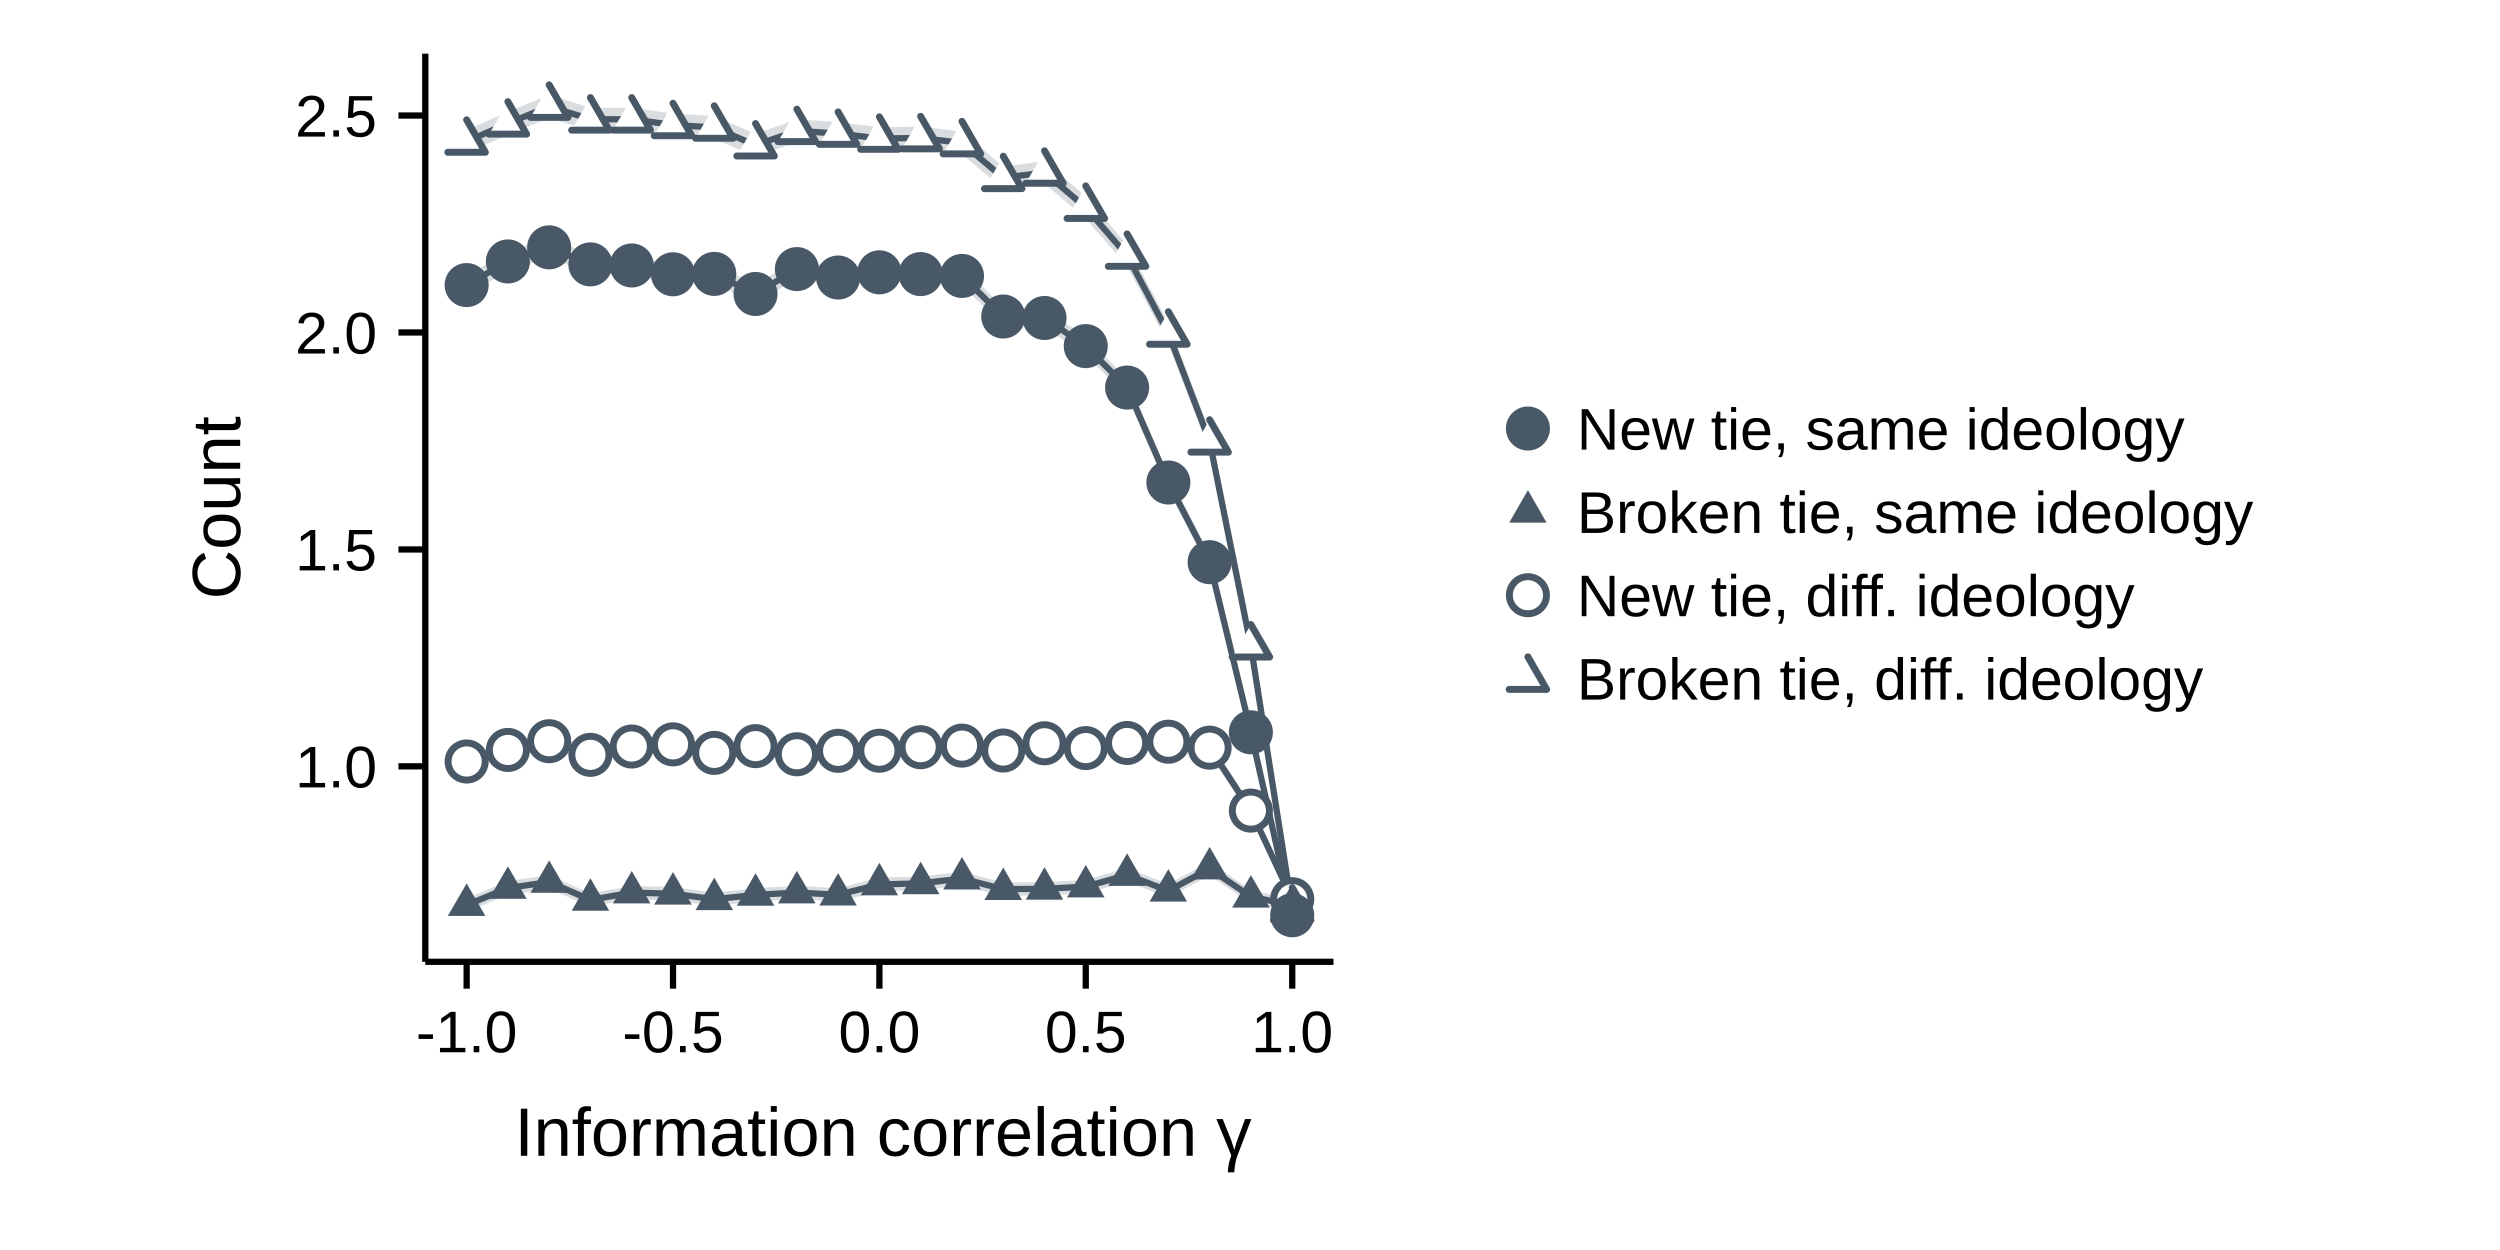
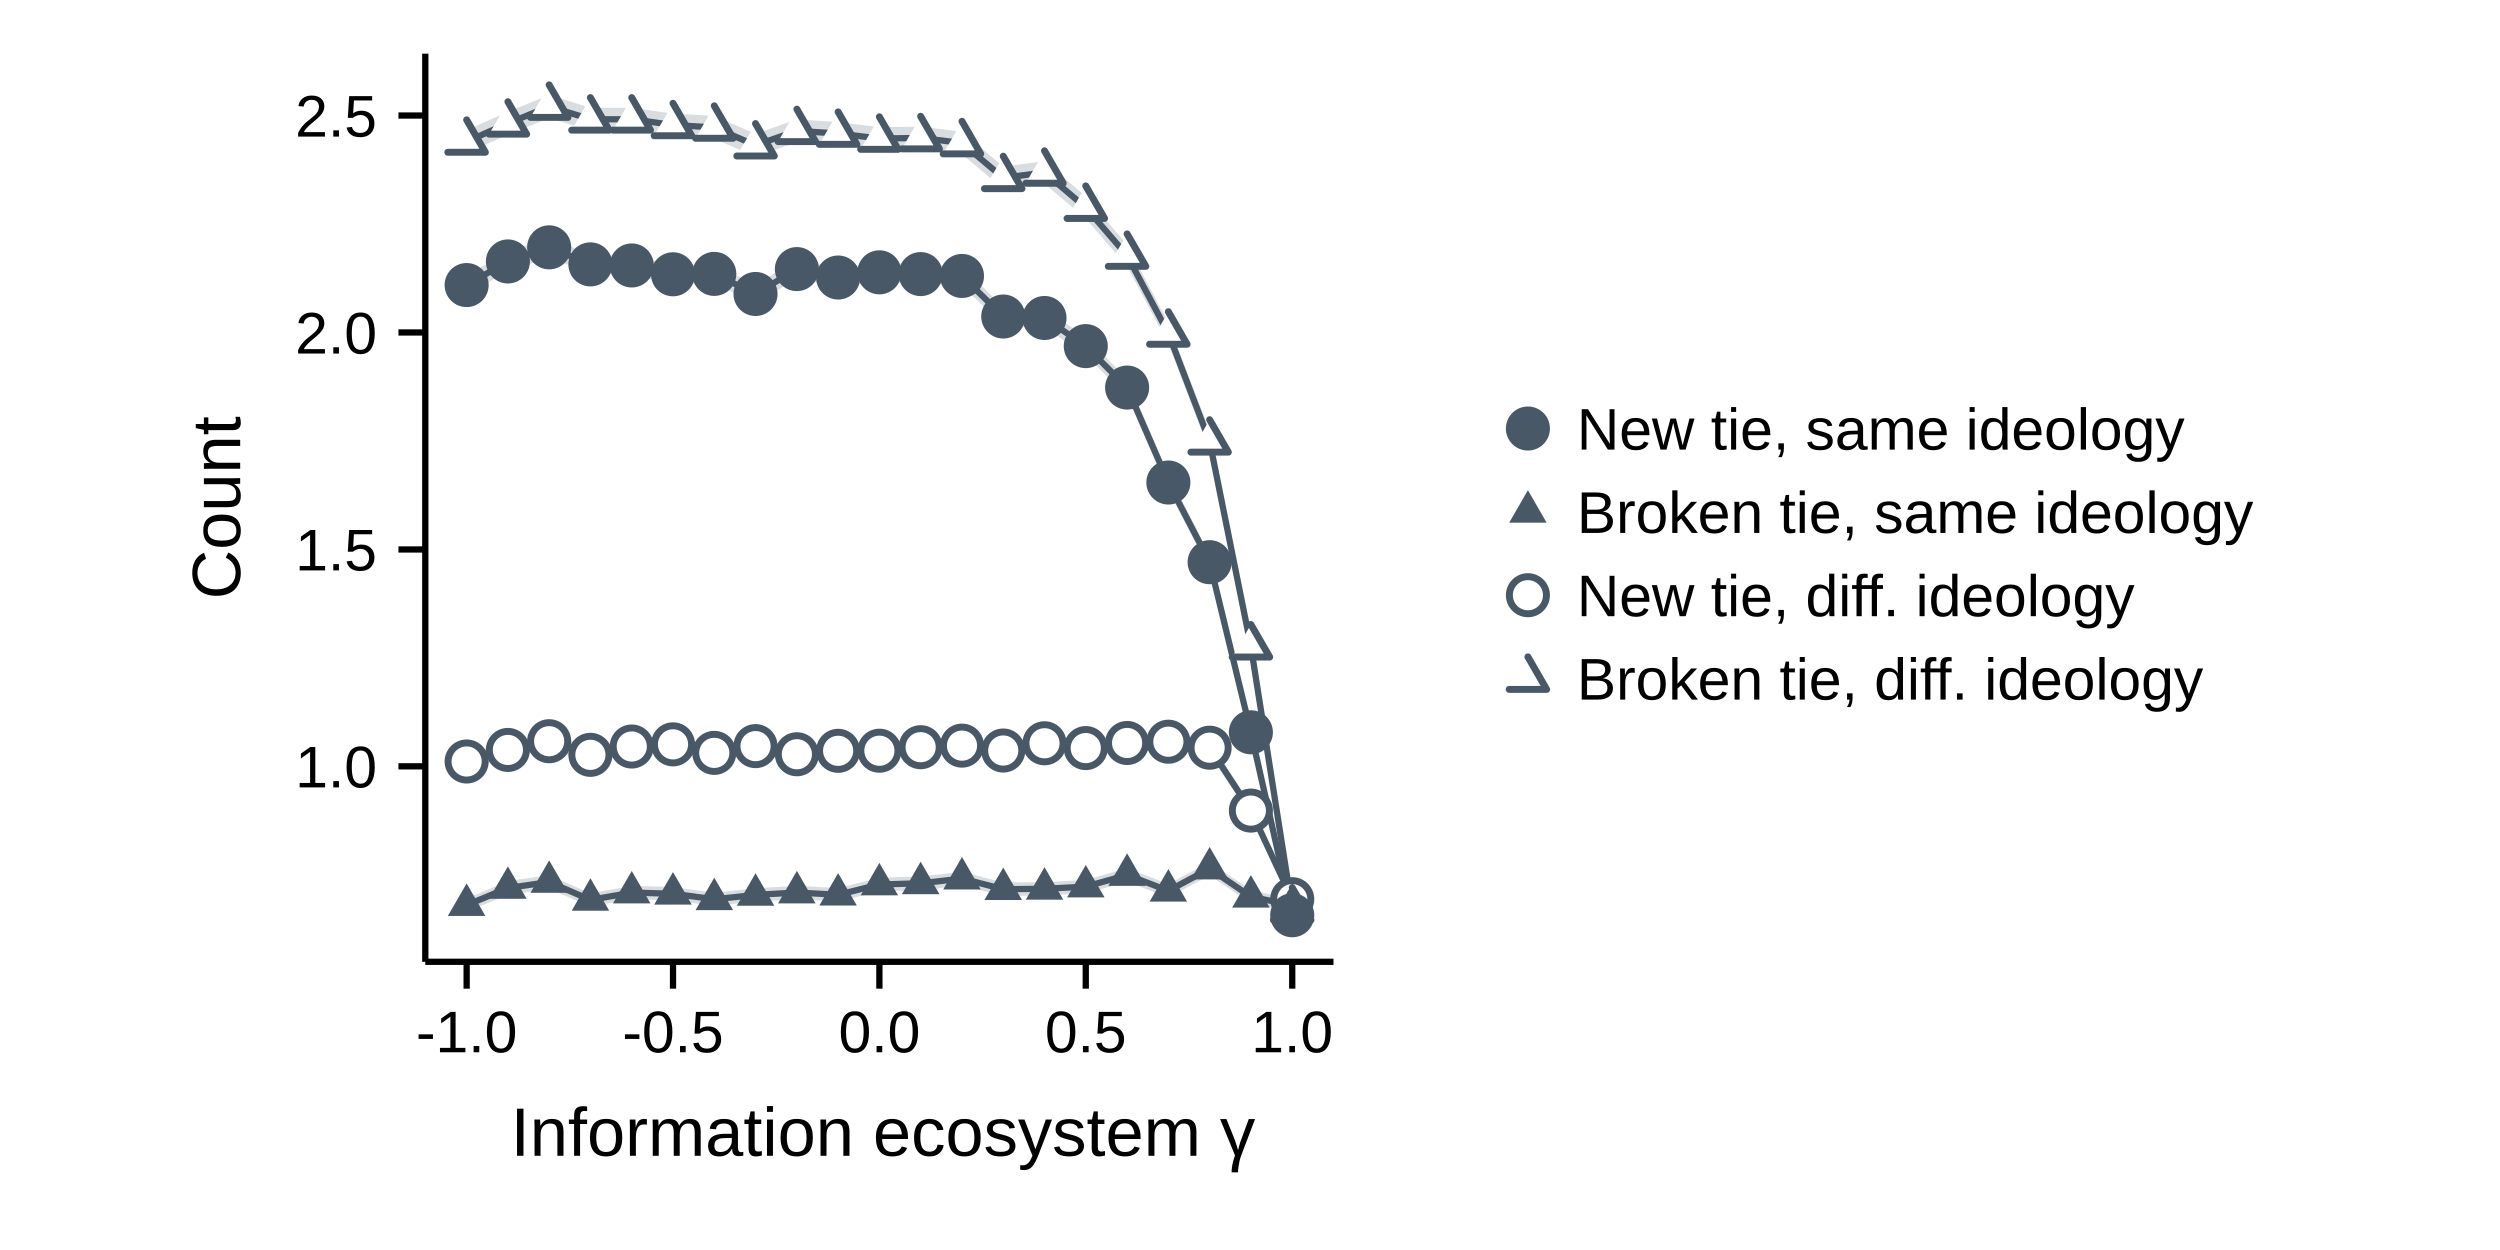
<svg xmlns="http://www.w3.org/2000/svg" viewBox="0 0 255.12 127.56">
  <defs>
    <style type="text/css">
    line, polyline, path, rect, circle {
      fill: none;
      stroke: #000000;
      stroke-linecap: round;
      stroke-linejoin: round;
      stroke-miterlimit: 10.00;
    }
  </style>
  </defs>
  <rect width="100%" height="100%" style="stroke: none; fill: #FFFFFF;" />
  <defs>
    <clipPath id="cpMTQuMDE2NXwyNDEuMTAyfDEyNy41NTl8MA==">
      <rect x="14.02" y="0.00" width="227.09" height="127.56" />
    </clipPath>
  </defs>
  <rect x="14.02" y="-0.00" width="227.09" height="127.56" style="stroke-width: 1.07; stroke: #FFFFFF; fill: #FFFFFF;" clip-path="url(#cpMTQuMDE2NXwyNDEuMTAyfDEyNy41NTl8MA==)" />
  <defs>
    <clipPath id="cpMHwyNTUuMTE4fDEyNy41NTl8MA==">
      <rect x="0.00" y="0.00" width="255.12" height="127.56" />
    </clipPath>
  </defs>
  <defs>
    <clipPath id="cpNDMuNDA0fDEzNi4wNzh8OTguMTUzfDUuNDc5NDU=">
      <rect x="43.40" y="5.48" width="92.67" height="92.67" />
    </clipPath>
  </defs>
  <rect x="43.40" y="5.48" width="92.67" height="92.67" style="stroke-width: 1.07; stroke: none; fill: #FFFFFF;" clip-path="url(#cpNDMuNDA0fDEzNi4wNzh8OTguMTUzfDUuNDc5NDU=)" />
  <polyline points="47.62,28.12 51.83,25.69 56.04,24.24 60.25,26.00 64.47,26.10 68.68,27.01 72.89,26.98 77.10,29.04 81.32,26.50 85.53,27.35 89.74,26.80 93.95,26.99 98.17,27.19 102.38,31.35 106.59,31.51 110.80,34.39 115.02,38.64 119.23,48.39 123.44,56.58 127.65,74.06 131.87,92.87 131.87,93.94 127.65,75.40 123.44,58.16 119.23,50.08 115.02,40.45 110.80,36.26 106.59,33.39 102.38,33.24 98.17,29.13 93.95,28.95 89.74,28.77 85.53,29.28 81.32,28.43 77.10,30.97 72.89,28.93 68.68,28.97 64.47,28.07 60.25,27.95 56.04,26.25 51.83,27.67 47.62,30.05 " style="stroke-width: 1.07; stroke: none; fill: #495867; fill-opacity: 0.20;" clip-path="url(#cpNDMuNDA0fDEzNi4wNzh8OTguMTUzfDUuNDc5NDU=)" />
  <polyline points="47.62,91.69 51.83,89.91 56.04,89.31 60.25,91.16 64.47,90.40 68.68,90.52 72.89,91.09 77.10,90.64 81.32,90.39 85.53,90.63 89.74,89.56 93.95,89.44 98.17,88.96 102.38,90.05 106.59,90.02 110.80,89.79 115.02,88.59 119.23,90.22 123.44,87.94 127.65,90.85 131.87,91.72 131.87,93.04 127.65,92.18 123.44,89.34 119.23,91.58 115.02,89.99 110.80,91.16 106.59,91.39 102.38,91.43 98.17,90.37 93.95,90.84 89.74,90.97 85.53,91.99 81.32,91.77 77.10,92.01 72.89,92.45 68.68,91.89 64.47,91.77 60.25,92.51 56.04,90.71 51.83,91.32 47.62,93.04 " style="stroke-width: 1.07; stroke: none; fill: #495867; fill-opacity: 0.20;" clip-path="url(#cpNDMuNDA0fDEzNi4wNzh8OTguMTUzfDUuNDc5NDU=)" />
  <polyline points="47.62,76.96 51.83,75.76 56.04,74.86 60.25,76.27 64.47,75.40 68.68,75.19 72.89,76.06 77.10,75.37 81.32,76.20 85.53,75.85 89.74,75.84 93.95,75.48 98.17,75.32 102.38,75.84 106.59,75.09 110.80,75.60 115.02,75.08 119.23,74.96 123.44,75.60 127.65,82.10 131.87,91.20 131.87,92.32 127.65,83.35 123.44,77.01 119.23,76.42 115.02,76.57 110.80,77.08 106.59,76.61 102.38,77.34 98.17,76.86 93.95,77.03 89.74,77.38 85.53,77.38 81.32,77.73 77.10,76.91 72.89,77.59 68.68,76.74 64.47,76.95 60.25,77.79 56.04,76.42 51.83,77.30 47.62,78.46 " style="stroke-width: 1.07; stroke: none; fill: #495867; fill-opacity: 0.20;" clip-path="url(#cpNDMuNDA0fDEzNi4wNzh8OTguMTUzfDUuNDc5NDU=)" />
  <polyline points="47.62,13.27 51.83,11.41 56.04,9.69 60.25,11.00 64.47,11.00 68.68,11.59 72.89,11.84 77.10,13.66 81.32,12.18 85.53,12.46 89.74,12.98 93.95,12.92 98.17,13.44 102.38,17.00 106.59,16.44 110.80,20.05 115.02,24.97 119.23,32.94 123.44,44.00 127.65,65.04 131.87,92.14 131.87,93.44 127.65,66.85 123.44,46.07 119.23,35.11 115.02,27.18 110.80,22.31 106.59,18.75 102.38,19.29 98.17,15.74 93.95,15.25 89.74,15.28 85.53,14.79 81.32,14.51 77.10,15.98 72.89,14.17 68.68,13.91 64.47,13.35 60.25,13.34 56.04,12.05 51.83,13.76 47.62,15.60 " style="stroke-width: 1.07; stroke: none; fill: #495867; fill-opacity: 0.20;" clip-path="url(#cpNDMuNDA0fDEzNi4wNzh8OTguMTUzfDUuNDc5NDU=)" />
  <polyline points="47.62,29.09 51.83,26.68 56.04,25.24 60.25,26.98 64.47,27.09 68.68,27.99 72.89,27.95 77.10,30.00 81.32,27.46 85.53,28.32 89.74,27.79 93.95,27.97 98.17,28.16 102.38,32.30 106.59,32.45 110.80,35.32 115.02,39.55 119.23,49.24 123.44,57.37 127.65,74.73 131.87,93.40 " style="stroke-width: 0.64; stroke: #495867; stroke-linecap: butt;" clip-path="url(#cpNDMuNDA0fDEzNi4wNzh8OTguMTUzfDUuNDc5NDU=)" />
  <polyline points="47.62,92.36 51.83,90.62 56.04,90.01 60.25,91.83 64.47,91.09 68.68,91.20 72.89,91.77 77.10,91.32 81.32,91.08 85.53,91.31 89.74,90.26 93.95,90.14 98.17,89.66 102.38,90.74 106.59,90.70 110.80,90.48 115.02,89.29 119.23,90.90 123.44,88.64 127.65,91.51 131.87,92.38 " style="stroke-width: 0.64; stroke: #495867; stroke-linecap: butt;" clip-path="url(#cpNDMuNDA0fDEzNi4wNzh8OTguMTUzfDUuNDc5NDU=)" />
  <polyline points="47.62,77.71 51.83,76.53 56.04,75.64 60.25,77.03 64.47,76.18 68.68,75.96 72.89,76.83 77.10,76.14 81.32,76.97 85.53,76.62 89.74,76.61 93.95,76.25 98.17,76.09 102.38,76.59 106.59,75.85 110.80,76.34 115.02,75.82 119.23,75.69 123.44,76.30 127.65,82.72 131.87,91.76 " style="stroke-width: 0.64; stroke: #495867; stroke-linecap: butt;" clip-path="url(#cpNDMuNDA0fDEzNi4wNzh8OTguMTUzfDUuNDc5NDU=)" />
  <polyline points="47.62,14.44 51.83,12.59 56.04,10.87 60.25,12.17 64.47,12.17 68.68,12.75 72.89,13.01 77.10,14.82 81.32,13.35 85.53,13.63 89.74,14.13 93.95,14.08 98.17,14.59 102.38,18.15 106.59,17.60 110.80,21.18 115.02,26.08 119.23,34.02 123.44,45.04 127.65,65.94 131.87,92.79 " style="stroke-width: 0.64; stroke: #495867; stroke-linecap: butt;" clip-path="url(#cpNDMuNDA0fDEzNi4wNzh8OTguMTUzfDUuNDc5NDU=)" />
  <circle cx="47.62" cy="77.71" r="1.42pt" style="stroke-width: 0.71; stroke: #495867; fill: #FFFFFF;" clip-path="url(#cpNDMuNDA0fDEzNi4wNzh8OTguMTUzfDUuNDc5NDU=)" />
  <polyline points="47.62,12.23 49.53,15.54 45.70,15.54 " style="stroke-width: 0.71; stroke: #495867; fill: #FFFFFF;" clip-path="url(#cpNDMuNDA0fDEzNi4wNzh8OTguMTUzfDUuNDc5NDU=)" />
  <circle cx="47.62" cy="29.09" r="1.42pt" style="stroke-width: 0.71; stroke: #495867; fill: #495867;" clip-path="url(#cpNDMuNDA0fDEzNi4wNzh8OTguMTUzfDUuNDc5NDU=)" />
  <polyline points="47.62,90.15 49.53,93.47 45.70,93.47 " style="stroke-width: 0.71; stroke: none; fill: #495867;" clip-path="url(#cpNDMuNDA0fDEzNi4wNzh8OTguMTUzfDUuNDc5NDU=)" />
  <circle cx="51.83" cy="76.53" r="1.42pt" style="stroke-width: 0.71; stroke: #495867; fill: #FFFFFF;" clip-path="url(#cpNDMuNDA0fDEzNi4wNzh8OTguMTUzfDUuNDc5NDU=)" />
  <polyline points="51.83,10.38 53.74,13.69 49.91,13.69 " style="stroke-width: 0.71; stroke: #495867; fill: #FFFFFF;" clip-path="url(#cpNDMuNDA0fDEzNi4wNzh8OTguMTUzfDUuNDc5NDU=)" />
  <circle cx="51.83" cy="26.68" r="1.42pt" style="stroke-width: 0.71; stroke: #495867; fill: #495867;" clip-path="url(#cpNDMuNDA0fDEzNi4wNzh8OTguMTUzfDUuNDc5NDU=)" />
  <polyline points="51.83,88.41 53.74,91.72 49.91,91.72 " style="stroke-width: 0.71; stroke: none; fill: #495867;" clip-path="url(#cpNDMuNDA0fDEzNi4wNzh8OTguMTUzfDUuNDc5NDU=)" />
  <circle cx="56.04" cy="75.64" r="1.42pt" style="stroke-width: 0.71; stroke: #495867; fill: #FFFFFF;" clip-path="url(#cpNDMuNDA0fDEzNi4wNzh8OTguMTUzfDUuNDc5NDU=)" />
  <polyline points="56.04,8.66 57.96,11.98 54.13,11.98 " style="stroke-width: 0.71; stroke: #495867; fill: #FFFFFF;" clip-path="url(#cpNDMuNDA0fDEzNi4wNzh8OTguMTUzfDUuNDc5NDU=)" />
  <circle cx="56.04" cy="25.24" r="1.42pt" style="stroke-width: 0.71; stroke: #495867; fill: #495867;" clip-path="url(#cpNDMuNDA0fDEzNi4wNzh8OTguMTUzfDUuNDc5NDU=)" />
  <polyline points="56.04,87.80 57.96,91.11 54.13,91.11 " style="stroke-width: 0.71; stroke: none; fill: #495867;" clip-path="url(#cpNDMuNDA0fDEzNi4wNzh8OTguMTUzfDUuNDc5NDU=)" />
  <circle cx="60.25" cy="77.03" r="1.42pt" style="stroke-width: 0.71; stroke: #495867; fill: #FFFFFF;" clip-path="url(#cpNDMuNDA0fDEzNi4wNzh8OTguMTUzfDUuNDc5NDU=)" />
  <polyline points="60.25,9.96 62.17,13.28 58.34,13.28 " style="stroke-width: 0.71; stroke: #495867; fill: #FFFFFF;" clip-path="url(#cpNDMuNDA0fDEzNi4wNzh8OTguMTUzfDUuNDc5NDU=)" />
  <circle cx="60.25" cy="26.98" r="1.42pt" style="stroke-width: 0.71; stroke: #495867; fill: #495867;" clip-path="url(#cpNDMuNDA0fDEzNi4wNzh8OTguMTUzfDUuNDc5NDU=)" />
  <polyline points="60.25,89.62 62.17,92.94 58.34,92.94 " style="stroke-width: 0.71; stroke: none; fill: #495867;" clip-path="url(#cpNDMuNDA0fDEzNi4wNzh8OTguMTUzfDUuNDc5NDU=)" />
  <circle cx="64.47" cy="76.18" r="1.42pt" style="stroke-width: 0.71; stroke: #495867; fill: #FFFFFF;" clip-path="url(#cpNDMuNDA0fDEzNi4wNzh8OTguMTUzfDUuNDc5NDU=)" />
  <polyline points="64.47,9.96 66.38,13.28 62.55,13.28 " style="stroke-width: 0.71; stroke: #495867; fill: #FFFFFF;" clip-path="url(#cpNDMuNDA0fDEzNi4wNzh8OTguMTUzfDUuNDc5NDU=)" />
  <circle cx="64.47" cy="27.09" r="1.42pt" style="stroke-width: 0.71; stroke: #495867; fill: #495867;" clip-path="url(#cpNDMuNDA0fDEzNi4wNzh8OTguMTUzfDUuNDc5NDU=)" />
  <polyline points="64.47,88.88 66.38,92.19 62.55,92.19 " style="stroke-width: 0.71; stroke: none; fill: #495867;" clip-path="url(#cpNDMuNDA0fDEzNi4wNzh8OTguMTUzfDUuNDc5NDU=)" />
  <circle cx="68.68" cy="75.96" r="1.42pt" style="stroke-width: 0.71; stroke: #495867; fill: #FFFFFF;" clip-path="url(#cpNDMuNDA0fDEzNi4wNzh8OTguMTUzfDUuNDc5NDU=)" />
  <polyline points="68.68,10.54 70.59,13.85 66.76,13.85 " style="stroke-width: 0.71; stroke: #495867; fill: #FFFFFF;" clip-path="url(#cpNDMuNDA0fDEzNi4wNzh8OTguMTUzfDUuNDc5NDU=)" />
  <circle cx="68.68" cy="27.99" r="1.42pt" style="stroke-width: 0.71; stroke: #495867; fill: #495867;" clip-path="url(#cpNDMuNDA0fDEzNi4wNzh8OTguMTUzfDUuNDc5NDU=)" />
  <polyline points="68.68,88.99 70.59,92.31 66.76,92.31 " style="stroke-width: 0.71; stroke: none; fill: #495867;" clip-path="url(#cpNDMuNDA0fDEzNi4wNzh8OTguMTUzfDUuNDc5NDU=)" />
  <circle cx="72.89" cy="76.83" r="1.42pt" style="stroke-width: 0.71; stroke: #495867; fill: #FFFFFF;" clip-path="url(#cpNDMuNDA0fDEzNi4wNzh8OTguMTUzfDUuNDc5NDU=)" />
  <polyline points="72.89,10.80 74.81,14.11 70.98,14.11 " style="stroke-width: 0.71; stroke: #495867; fill: #FFFFFF;" clip-path="url(#cpNDMuNDA0fDEzNi4wNzh8OTguMTUzfDUuNDc5NDU=)" />
  <circle cx="72.89" cy="27.95" r="1.42pt" style="stroke-width: 0.71; stroke: #495867; fill: #495867;" clip-path="url(#cpNDMuNDA0fDEzNi4wNzh8OTguMTUzfDUuNDc5NDU=)" />
  <polyline points="72.89,89.56 74.81,92.88 70.98,92.88 " style="stroke-width: 0.71; stroke: none; fill: #495867;" clip-path="url(#cpNDMuNDA0fDEzNi4wNzh8OTguMTUzfDUuNDc5NDU=)" />
  <circle cx="77.10" cy="76.14" r="1.42pt" style="stroke-width: 0.71; stroke: #495867; fill: #FFFFFF;" clip-path="url(#cpNDMuNDA0fDEzNi4wNzh8OTguMTUzfDUuNDc5NDU=)" />
  <polyline points="77.10,12.61 79.02,15.92 75.19,15.92 " style="stroke-width: 0.71; stroke: #495867; fill: #FFFFFF;" clip-path="url(#cpNDMuNDA0fDEzNi4wNzh8OTguMTUzfDUuNDc5NDU=)" />
  <circle cx="77.10" cy="30.00" r="1.42pt" style="stroke-width: 0.71; stroke: #495867; fill: #495867;" clip-path="url(#cpNDMuNDA0fDEzNi4wNzh8OTguMTUzfDUuNDc5NDU=)" />
  <polyline points="77.10,89.11 79.02,92.43 75.19,92.43 " style="stroke-width: 0.71; stroke: none; fill: #495867;" clip-path="url(#cpNDMuNDA0fDEzNi4wNzh8OTguMTUzfDUuNDc5NDU=)" />
  <circle cx="81.32" cy="76.97" r="1.42pt" style="stroke-width: 0.71; stroke: #495867; fill: #FFFFFF;" clip-path="url(#cpNDMuNDA0fDEzNi4wNzh8OTguMTUzfDUuNDc5NDU=)" />
  <polyline points="81.32,11.14 83.23,14.45 79.40,14.45 " style="stroke-width: 0.71; stroke: #495867; fill: #FFFFFF;" clip-path="url(#cpNDMuNDA0fDEzNi4wNzh8OTguMTUzfDUuNDc5NDU=)" />
  <circle cx="81.32" cy="27.46" r="1.42pt" style="stroke-width: 0.71; stroke: #495867; fill: #495867;" clip-path="url(#cpNDMuNDA0fDEzNi4wNzh8OTguMTUzfDUuNDc5NDU=)" />
  <polyline points="81.32,88.87 83.23,92.19 79.40,92.19 " style="stroke-width: 0.71; stroke: none; fill: #495867;" clip-path="url(#cpNDMuNDA0fDEzNi4wNzh8OTguMTUzfDUuNDc5NDU=)" />
  <circle cx="85.53" cy="76.62" r="1.42pt" style="stroke-width: 0.71; stroke: #495867; fill: #FFFFFF;" clip-path="url(#cpNDMuNDA0fDEzNi4wNzh8OTguMTUzfDUuNDc5NDU=)" />
  <polyline points="85.53,11.42 87.44,14.73 83.61,14.73 " style="stroke-width: 0.71; stroke: #495867; fill: #FFFFFF;" clip-path="url(#cpNDMuNDA0fDEzNi4wNzh8OTguMTUzfDUuNDc5NDU=)" />
  <circle cx="85.53" cy="28.32" r="1.42pt" style="stroke-width: 0.71; stroke: #495867; fill: #495867;" clip-path="url(#cpNDMuNDA0fDEzNi4wNzh8OTguMTUzfDUuNDc5NDU=)" />
  <polyline points="85.53,89.10 87.44,92.41 83.61,92.41 " style="stroke-width: 0.71; stroke: none; fill: #495867;" clip-path="url(#cpNDMuNDA0fDEzNi4wNzh8OTguMTUzfDUuNDc5NDU=)" />
  <circle cx="89.74" cy="76.61" r="1.42pt" style="stroke-width: 0.71; stroke: #495867; fill: #FFFFFF;" clip-path="url(#cpNDMuNDA0fDEzNi4wNzh8OTguMTUzfDUuNDc5NDU=)" />
  <polyline points="89.74,11.92 91.65,15.24 87.83,15.24 " style="stroke-width: 0.71; stroke: #495867; fill: #FFFFFF;" clip-path="url(#cpNDMuNDA0fDEzNi4wNzh8OTguMTUzfDUuNDc5NDU=)" />
  <circle cx="89.74" cy="27.79" r="1.42pt" style="stroke-width: 0.71; stroke: #495867; fill: #495867;" clip-path="url(#cpNDMuNDA0fDEzNi4wNzh8OTguMTUzfDUuNDc5NDU=)" />
  <polyline points="89.74,88.05 91.65,91.37 87.83,91.37 " style="stroke-width: 0.71; stroke: none; fill: #495867;" clip-path="url(#cpNDMuNDA0fDEzNi4wNzh8OTguMTUzfDUuNDc5NDU=)" />
  <circle cx="93.95" cy="76.25" r="1.42pt" style="stroke-width: 0.71; stroke: #495867; fill: #FFFFFF;" clip-path="url(#cpNDMuNDA0fDEzNi4wNzh8OTguMTUzfDUuNDc5NDU=)" />
  <polyline points="93.95,11.87 95.87,15.19 92.04,15.19 " style="stroke-width: 0.71; stroke: #495867; fill: #FFFFFF;" clip-path="url(#cpNDMuNDA0fDEzNi4wNzh8OTguMTUzfDUuNDc5NDU=)" />
  <circle cx="93.95" cy="27.97" r="1.42pt" style="stroke-width: 0.71; stroke: #495867; fill: #495867;" clip-path="url(#cpNDMuNDA0fDEzNi4wNzh8OTguMTUzfDUuNDc5NDU=)" />
  <polyline points="93.95,87.93 95.87,91.25 92.04,91.25 " style="stroke-width: 0.71; stroke: none; fill: #495867;" clip-path="url(#cpNDMuNDA0fDEzNi4wNzh8OTguMTUzfDUuNDc5NDU=)" />
  <circle cx="98.17" cy="76.09" r="1.42pt" style="stroke-width: 0.71; stroke: #495867; fill: #FFFFFF;" clip-path="url(#cpNDMuNDA0fDEzNi4wNzh8OTguMTUzfDUuNDc5NDU=)" />
  <polyline points="98.17,12.38 100.08,15.70 96.25,15.70 " style="stroke-width: 0.71; stroke: #495867; fill: #FFFFFF;" clip-path="url(#cpNDMuNDA0fDEzNi4wNzh8OTguMTUzfDUuNDc5NDU=)" />
  <circle cx="98.17" cy="28.16" r="1.42pt" style="stroke-width: 0.71; stroke: #495867; fill: #495867;" clip-path="url(#cpNDMuNDA0fDEzNi4wNzh8OTguMTUzfDUuNDc5NDU=)" />
  <polyline points="98.17,87.45 100.08,90.77 96.25,90.77 " style="stroke-width: 0.71; stroke: none; fill: #495867;" clip-path="url(#cpNDMuNDA0fDEzNi4wNzh8OTguMTUzfDUuNDc5NDU=)" />
  <circle cx="102.38" cy="76.59" r="1.42pt" style="stroke-width: 0.71; stroke: #495867; fill: #FFFFFF;" clip-path="url(#cpNDMuNDA0fDEzNi4wNzh8OTguMTUzfDUuNDc5NDU=)" />
  <polyline points="102.38,15.94 104.29,19.25 100.46,19.25 " style="stroke-width: 0.71; stroke: #495867; fill: #FFFFFF;" clip-path="url(#cpNDMuNDA0fDEzNi4wNzh8OTguMTUzfDUuNDc5NDU=)" />
  <circle cx="102.38" cy="32.30" r="1.42pt" style="stroke-width: 0.71; stroke: #495867; fill: #495867;" clip-path="url(#cpNDMuNDA0fDEzNi4wNzh8OTguMTUzfDUuNDc5NDU=)" />
  <polyline points="102.38,88.53 104.29,91.84 100.46,91.84 " style="stroke-width: 0.71; stroke: none; fill: #495867;" clip-path="url(#cpNDMuNDA0fDEzNi4wNzh8OTguMTUzfDUuNDc5NDU=)" />
  <circle cx="106.59" cy="75.85" r="1.42pt" style="stroke-width: 0.71; stroke: #495867; fill: #FFFFFF;" clip-path="url(#cpNDMuNDA0fDEzNi4wNzh8OTguMTUzfDUuNDc5NDU=)" />
  <polyline points="106.59,15.39 108.50,18.70 104.68,18.70 " style="stroke-width: 0.71; stroke: #495867; fill: #FFFFFF;" clip-path="url(#cpNDMuNDA0fDEzNi4wNzh8OTguMTUzfDUuNDc5NDU=)" />
  <circle cx="106.59" cy="32.45" r="1.42pt" style="stroke-width: 0.71; stroke: #495867; fill: #495867;" clip-path="url(#cpNDMuNDA0fDEzNi4wNzh8OTguMTUzfDUuNDc5NDU=)" />
  <polyline points="106.59,88.49 108.50,91.81 104.68,91.81 " style="stroke-width: 0.71; stroke: none; fill: #495867;" clip-path="url(#cpNDMuNDA0fDEzNi4wNzh8OTguMTUzfDUuNDc5NDU=)" />
  <circle cx="110.80" cy="76.34" r="1.42pt" style="stroke-width: 0.71; stroke: #495867; fill: #FFFFFF;" clip-path="url(#cpNDMuNDA0fDEzNi4wNzh8OTguMTUzfDUuNDc5NDU=)" />
  <polyline points="110.80,18.97 112.72,22.29 108.89,22.29 " style="stroke-width: 0.71; stroke: #495867; fill: #FFFFFF;" clip-path="url(#cpNDMuNDA0fDEzNi4wNzh8OTguMTUzfDUuNDc5NDU=)" />
  <circle cx="110.80" cy="35.32" r="1.42pt" style="stroke-width: 0.71; stroke: #495867; fill: #495867;" clip-path="url(#cpNDMuNDA0fDEzNi4wNzh8OTguMTUzfDUuNDc5NDU=)" />
  <polyline points="110.80,88.27 112.72,91.58 108.89,91.58 " style="stroke-width: 0.71; stroke: none; fill: #495867;" clip-path="url(#cpNDMuNDA0fDEzNi4wNzh8OTguMTUzfDUuNDc5NDU=)" />
  <circle cx="115.02" cy="75.82" r="1.42pt" style="stroke-width: 0.71; stroke: #495867; fill: #FFFFFF;" clip-path="url(#cpNDMuNDA0fDEzNi4wNzh8OTguMTUzfDUuNDc5NDU=)" />
  <polyline points="115.02,23.87 116.93,27.18 113.10,27.18 " style="stroke-width: 0.71; stroke: #495867; fill: #FFFFFF;" clip-path="url(#cpNDMuNDA0fDEzNi4wNzh8OTguMTUzfDUuNDc5NDU=)" />
  <circle cx="115.02" cy="39.55" r="1.42pt" style="stroke-width: 0.71; stroke: #495867; fill: #495867;" clip-path="url(#cpNDMuNDA0fDEzNi4wNzh8OTguMTUzfDUuNDc5NDU=)" />
  <polyline points="115.02,87.08 116.93,90.40 113.10,90.40 " style="stroke-width: 0.71; stroke: none; fill: #495867;" clip-path="url(#cpNDMuNDA0fDEzNi4wNzh8OTguMTUzfDUuNDc5NDU=)" />
  <circle cx="119.23" cy="75.69" r="1.42pt" style="stroke-width: 0.71; stroke: #495867; fill: #FFFFFF;" clip-path="url(#cpNDMuNDA0fDEzNi4wNzh8OTguMTUzfDUuNDc5NDU=)" />
  <polyline points="119.23,31.81 121.14,35.13 117.31,35.13 " style="stroke-width: 0.71; stroke: #495867; fill: #FFFFFF;" clip-path="url(#cpNDMuNDA0fDEzNi4wNzh8OTguMTUzfDUuNDc5NDU=)" />
  <circle cx="119.23" cy="49.24" r="1.42pt" style="stroke-width: 0.71; stroke: #495867; fill: #495867;" clip-path="url(#cpNDMuNDA0fDEzNi4wNzh8OTguMTUzfDUuNDc5NDU=)" />
  <polyline points="119.23,88.69 121.14,92.01 117.31,92.01 " style="stroke-width: 0.71; stroke: none; fill: #495867;" clip-path="url(#cpNDMuNDA0fDEzNi4wNzh8OTguMTUzfDUuNDc5NDU=)" />
  <circle cx="123.44" cy="76.30" r="1.42pt" style="stroke-width: 0.71; stroke: #495867; fill: #FFFFFF;" clip-path="url(#cpNDMuNDA0fDEzNi4wNzh8OTguMTUzfDUuNDc5NDU=)" />
  <polyline points="123.44,42.83 125.35,46.14 121.53,46.14 " style="stroke-width: 0.71; stroke: #495867; fill: #FFFFFF;" clip-path="url(#cpNDMuNDA0fDEzNi4wNzh8OTguMTUzfDUuNDc5NDU=)" />
  <circle cx="123.44" cy="57.37" r="1.42pt" style="stroke-width: 0.71; stroke: #495867; fill: #495867;" clip-path="url(#cpNDMuNDA0fDEzNi4wNzh8OTguMTUzfDUuNDc5NDU=)" />
  <polyline points="123.44,86.43 125.35,89.74 121.53,89.74 " style="stroke-width: 0.71; stroke: none; fill: #495867;" clip-path="url(#cpNDMuNDA0fDEzNi4wNzh8OTguMTUzfDUuNDc5NDU=)" />
  <circle cx="127.65" cy="82.72" r="1.42pt" style="stroke-width: 0.71; stroke: #495867; fill: #FFFFFF;" clip-path="url(#cpNDMuNDA0fDEzNi4wNzh8OTguMTUzfDUuNDc5NDU=)" />
  <polyline points="127.65,63.73 129.57,67.05 125.74,67.05 " style="stroke-width: 0.71; stroke: #495867; fill: #FFFFFF;" clip-path="url(#cpNDMuNDA0fDEzNi4wNzh8OTguMTUzfDUuNDc5NDU=)" />
  <circle cx="127.65" cy="74.73" r="1.42pt" style="stroke-width: 0.71; stroke: #495867; fill: #495867;" clip-path="url(#cpNDMuNDA0fDEzNi4wNzh8OTguMTUzfDUuNDc5NDU=)" />
  <polyline points="127.65,89.30 129.57,92.62 125.74,92.62 " style="stroke-width: 0.71; stroke: none; fill: #495867;" clip-path="url(#cpNDMuNDA0fDEzNi4wNzh8OTguMTUzfDUuNDc5NDU=)" />
  <circle cx="131.87" cy="91.76" r="1.42pt" style="stroke-width: 0.71; stroke: #495867; fill: #FFFFFF;" clip-path="url(#cpNDMuNDA0fDEzNi4wNzh8OTguMTUzfDUuNDc5NDU=)" />
  <polyline points="131.87,90.58 133.78,93.89 129.95,93.89 " style="stroke-width: 0.71; stroke: #495867; fill: #FFFFFF;" clip-path="url(#cpNDMuNDA0fDEzNi4wNzh8OTguMTUzfDUuNDc5NDU=)" />
  <circle cx="131.87" cy="93.40" r="1.42pt" style="stroke-width: 0.71; stroke: #495867; fill: #495867;" clip-path="url(#cpNDMuNDA0fDEzNi4wNzh8OTguMTUzfDUuNDc5NDU=)" />
  <polyline points="131.87,90.17 133.78,93.48 129.95,93.48 " style="stroke-width: 0.71; stroke: none; fill: #495867;" clip-path="url(#cpNDMuNDA0fDEzNi4wNzh8OTguMTUzfDUuNDc5NDU=)" />
  <defs>
    <clipPath id="cpMHwyNTUuMTE4fDEyNy41NTl8MA==">
      <rect x="0.00" y="0.00" width="255.12" height="127.56" />
    </clipPath>
  </defs>
  <polyline points="43.40,98.15 43.40,5.48 " style="stroke-width: 0.64; stroke-linecap: butt;" clip-path="url(#cpMHwyNTUuMTE4fDEyNy41NTl8MA==)" />
  <g clip-path="url(#cpMHwyNTUuMTE4fDEyNy41NTl8MA==)">
    <text x="30.13" y="80.35" style="font-size: 6.00px; font-family: Arial;" textLength="8.34px" lengthAdjust="spacingAndGlyphs">1.0</text>
  </g>
  <g clip-path="url(#cpMHwyNTUuMTE4fDEyNy41NTl8MA==)">
    <text x="30.13" y="58.21" style="font-size: 6.00px; font-family: Arial;" textLength="8.34px" lengthAdjust="spacingAndGlyphs">1.5</text>
  </g>
  <g clip-path="url(#cpMHwyNTUuMTE4fDEyNy41NTl8MA==)">
    <text x="30.13" y="36.08" style="font-size: 6.00px; font-family: Arial;" textLength="8.34px" lengthAdjust="spacingAndGlyphs">2.0</text>
  </g>
  <g clip-path="url(#cpMHwyNTUuMTE4fDEyNy41NTl8MA==)">
    <text x="30.13" y="13.94" style="font-size: 6.00px; font-family: Arial;" textLength="8.34px" lengthAdjust="spacingAndGlyphs">2.5</text>
  </g>
  <polyline points="40.66,78.20 43.40,78.20 " style="stroke-width: 0.64; stroke-linecap: butt;" clip-path="url(#cpMHwyNTUuMTE4fDEyNy41NTl8MA==)" />
  <polyline points="40.66,56.07 43.40,56.07 " style="stroke-width: 0.64; stroke-linecap: butt;" clip-path="url(#cpMHwyNTUuMTE4fDEyNy41NTl8MA==)" />
  <polyline points="40.66,33.93 43.40,33.93 " style="stroke-width: 0.64; stroke-linecap: butt;" clip-path="url(#cpMHwyNTUuMTE4fDEyNy41NTl8MA==)" />
  <polyline points="40.66,11.79 43.40,11.79 " style="stroke-width: 0.64; stroke-linecap: butt;" clip-path="url(#cpMHwyNTUuMTE4fDEyNy41NTl8MA==)" />
  <polyline points="43.40,98.15 136.08,98.15 " style="stroke-width: 0.64; stroke-linecap: butt;" clip-path="url(#cpMHwyNTUuMTE4fDEyNy41NTl8MA==)" />
  <polyline points="47.62,100.89 47.62,98.15 " style="stroke-width: 0.64; stroke-linecap: butt;" clip-path="url(#cpMHwyNTUuMTE4fDEyNy41NTl8MA==)" />
  <polyline points="68.68,100.89 68.68,98.15 " style="stroke-width: 0.64; stroke-linecap: butt;" clip-path="url(#cpMHwyNTUuMTE4fDEyNy41NTl8MA==)" />
  <polyline points="89.74,100.89 89.74,98.15 " style="stroke-width: 0.64; stroke-linecap: butt;" clip-path="url(#cpMHwyNTUuMTE4fDEyNy41NTl8MA==)" />
  <polyline points="110.80,100.89 110.80,98.15 " style="stroke-width: 0.64; stroke-linecap: butt;" clip-path="url(#cpMHwyNTUuMTE4fDEyNy41NTl8MA==)" />
  <polyline points="131.87,100.89 131.87,98.15 " style="stroke-width: 0.64; stroke-linecap: butt;" clip-path="url(#cpMHwyNTUuMTE4fDEyNy41NTl8MA==)" />
  <g clip-path="url(#cpMHwyNTUuMTE4fDEyNy41NTl8MA==)">
    <text x="42.45" y="107.38" style="font-size: 6.00px; font-family: Arial;" textLength="10.34px" lengthAdjust="spacingAndGlyphs">-1.0</text>
  </g>
  <g clip-path="url(#cpMHwyNTUuMTE4fDEyNy41NTl8MA==)">
    <text x="63.51" y="107.38" style="font-size: 6.00px; font-family: Arial;" textLength="10.34px" lengthAdjust="spacingAndGlyphs">-0.5</text>
  </g>
  <g clip-path="url(#cpMHwyNTUuMTE4fDEyNy41NTl8MA==)">
    <text x="85.57" y="107.38" style="font-size: 6.00px; font-family: Arial;" textLength="8.34px" lengthAdjust="spacingAndGlyphs">0.0</text>
  </g>
  <g clip-path="url(#cpMHwyNTUuMTE4fDEyNy41NTl8MA==)">
    <text x="106.63" y="107.38" style="font-size: 6.00px; font-family: Arial;" textLength="8.34px" lengthAdjust="spacingAndGlyphs">0.5</text>
  </g>
  <g clip-path="url(#cpMHwyNTUuMTE4fDEyNy41NTl8MA==)">
    <text x="127.69" y="107.38" style="font-size: 6.00px; font-family: Arial;" textLength="8.34px" lengthAdjust="spacingAndGlyphs">1.0</text>
  </g>
  <g clip-path="url(#cpMHwyNTUuMTE4fDEyNy41NTl8MA==)">
-     <text x="52.51" y="117.95" style="font-size: 7.00px; font-family: Arial;" textLength="71.59px" lengthAdjust="spacingAndGlyphs">Information correlation </text>
+     <text x="52.12" y="117.95" style="font-size: 7.00px; font-family: Arial;" textLength="72.36px" lengthAdjust="spacingAndGlyphs">Information ecosystem </text>
  </g>
  <g clip-path="url(#cpMHwyNTUuMTE4fDEyNy41NTl8MA==)">
-     <text x="124.10" y="117.95" style="font-size: 7.00px; font-family: Symbol;" textLength="2.88px" lengthAdjust="spacingAndGlyphs">γ</text>
+     <text x="124.48" y="117.95" style="font-size: 7.00px; font-family: Symbol;" textLength="2.88px" lengthAdjust="spacingAndGlyphs">γ</text>
  </g>
  <g clip-path="url(#cpMHwyNTUuMTE4fDEyNy41NTl8MA==)">
    <text transform="translate(24.51,61.16) rotate(-90)" style="font-size: 7.00px; font-family: Arial;" textLength="18.68px" lengthAdjust="spacingAndGlyphs">Count</text>
  </g>
  <rect x="147.42" y="24.47" width="88.21" height="54.69" style="stroke-width: 1.07; stroke: none; fill: #FFFFFF;" clip-path="url(#cpMHwyNTUuMTE4fDEyNy41NTl8MA==)" />
  <circle cx="155.92" cy="43.73" r="1.42pt" style="stroke-width: 0.71; stroke: #495867; fill: #495867;" clip-path="url(#cpMHwyNTUuMTE4fDEyNy41NTl8MA==)" />
  <polyline points="155.92,50.02 157.83,53.34 154.01,53.34 " style="stroke-width: 0.71; stroke: none; fill: #495867;" clip-path="url(#cpMHwyNTUuMTE4fDEyNy41NTl8MA==)" />
  <circle cx="155.92" cy="60.74" r="1.42pt" style="stroke-width: 0.71; stroke: #495867; fill: #FFFFFF;" clip-path="url(#cpMHwyNTUuMTE4fDEyNy41NTl8MA==)" />
  <polyline points="155.92,67.03 157.83,70.35 154.01,70.35 " style="stroke-width: 0.71; stroke: #495867; fill: #FFFFFF;" clip-path="url(#cpMHwyNTUuMTE4fDEyNy41NTl8MA==)" />
  <g clip-path="url(#cpMHwyNTUuMTE4fDEyNy41NTl8MA==)">
    <text x="160.91" y="45.88" style="font-size: 6.00px; font-family: Arial;" textLength="62.03px" lengthAdjust="spacingAndGlyphs">New tie, same ideology</text>
  </g>
  <g clip-path="url(#cpMHwyNTUuMTE4fDEyNy41NTl8MA==)">
    <text x="160.91" y="54.38" style="font-size: 6.00px; font-family: Arial;" textLength="69.04px" lengthAdjust="spacingAndGlyphs">Broken tie, same ideology</text>
  </g>
  <g clip-path="url(#cpMHwyNTUuMTE4fDEyNy41NTl8MA==)">
    <text x="160.91" y="62.88" style="font-size: 6.00px; font-family: Arial;" textLength="57.03px" lengthAdjust="spacingAndGlyphs">New tie, diff. ideology</text>
  </g>
  <g clip-path="url(#cpMHwyNTUuMTE4fDEyNy41NTl8MA==)">
    <text x="160.91" y="71.39" style="font-size: 6.00px; font-family: Arial;" textLength="64.04px" lengthAdjust="spacingAndGlyphs">Broken tie, diff. ideology</text>
  </g>
</svg>
